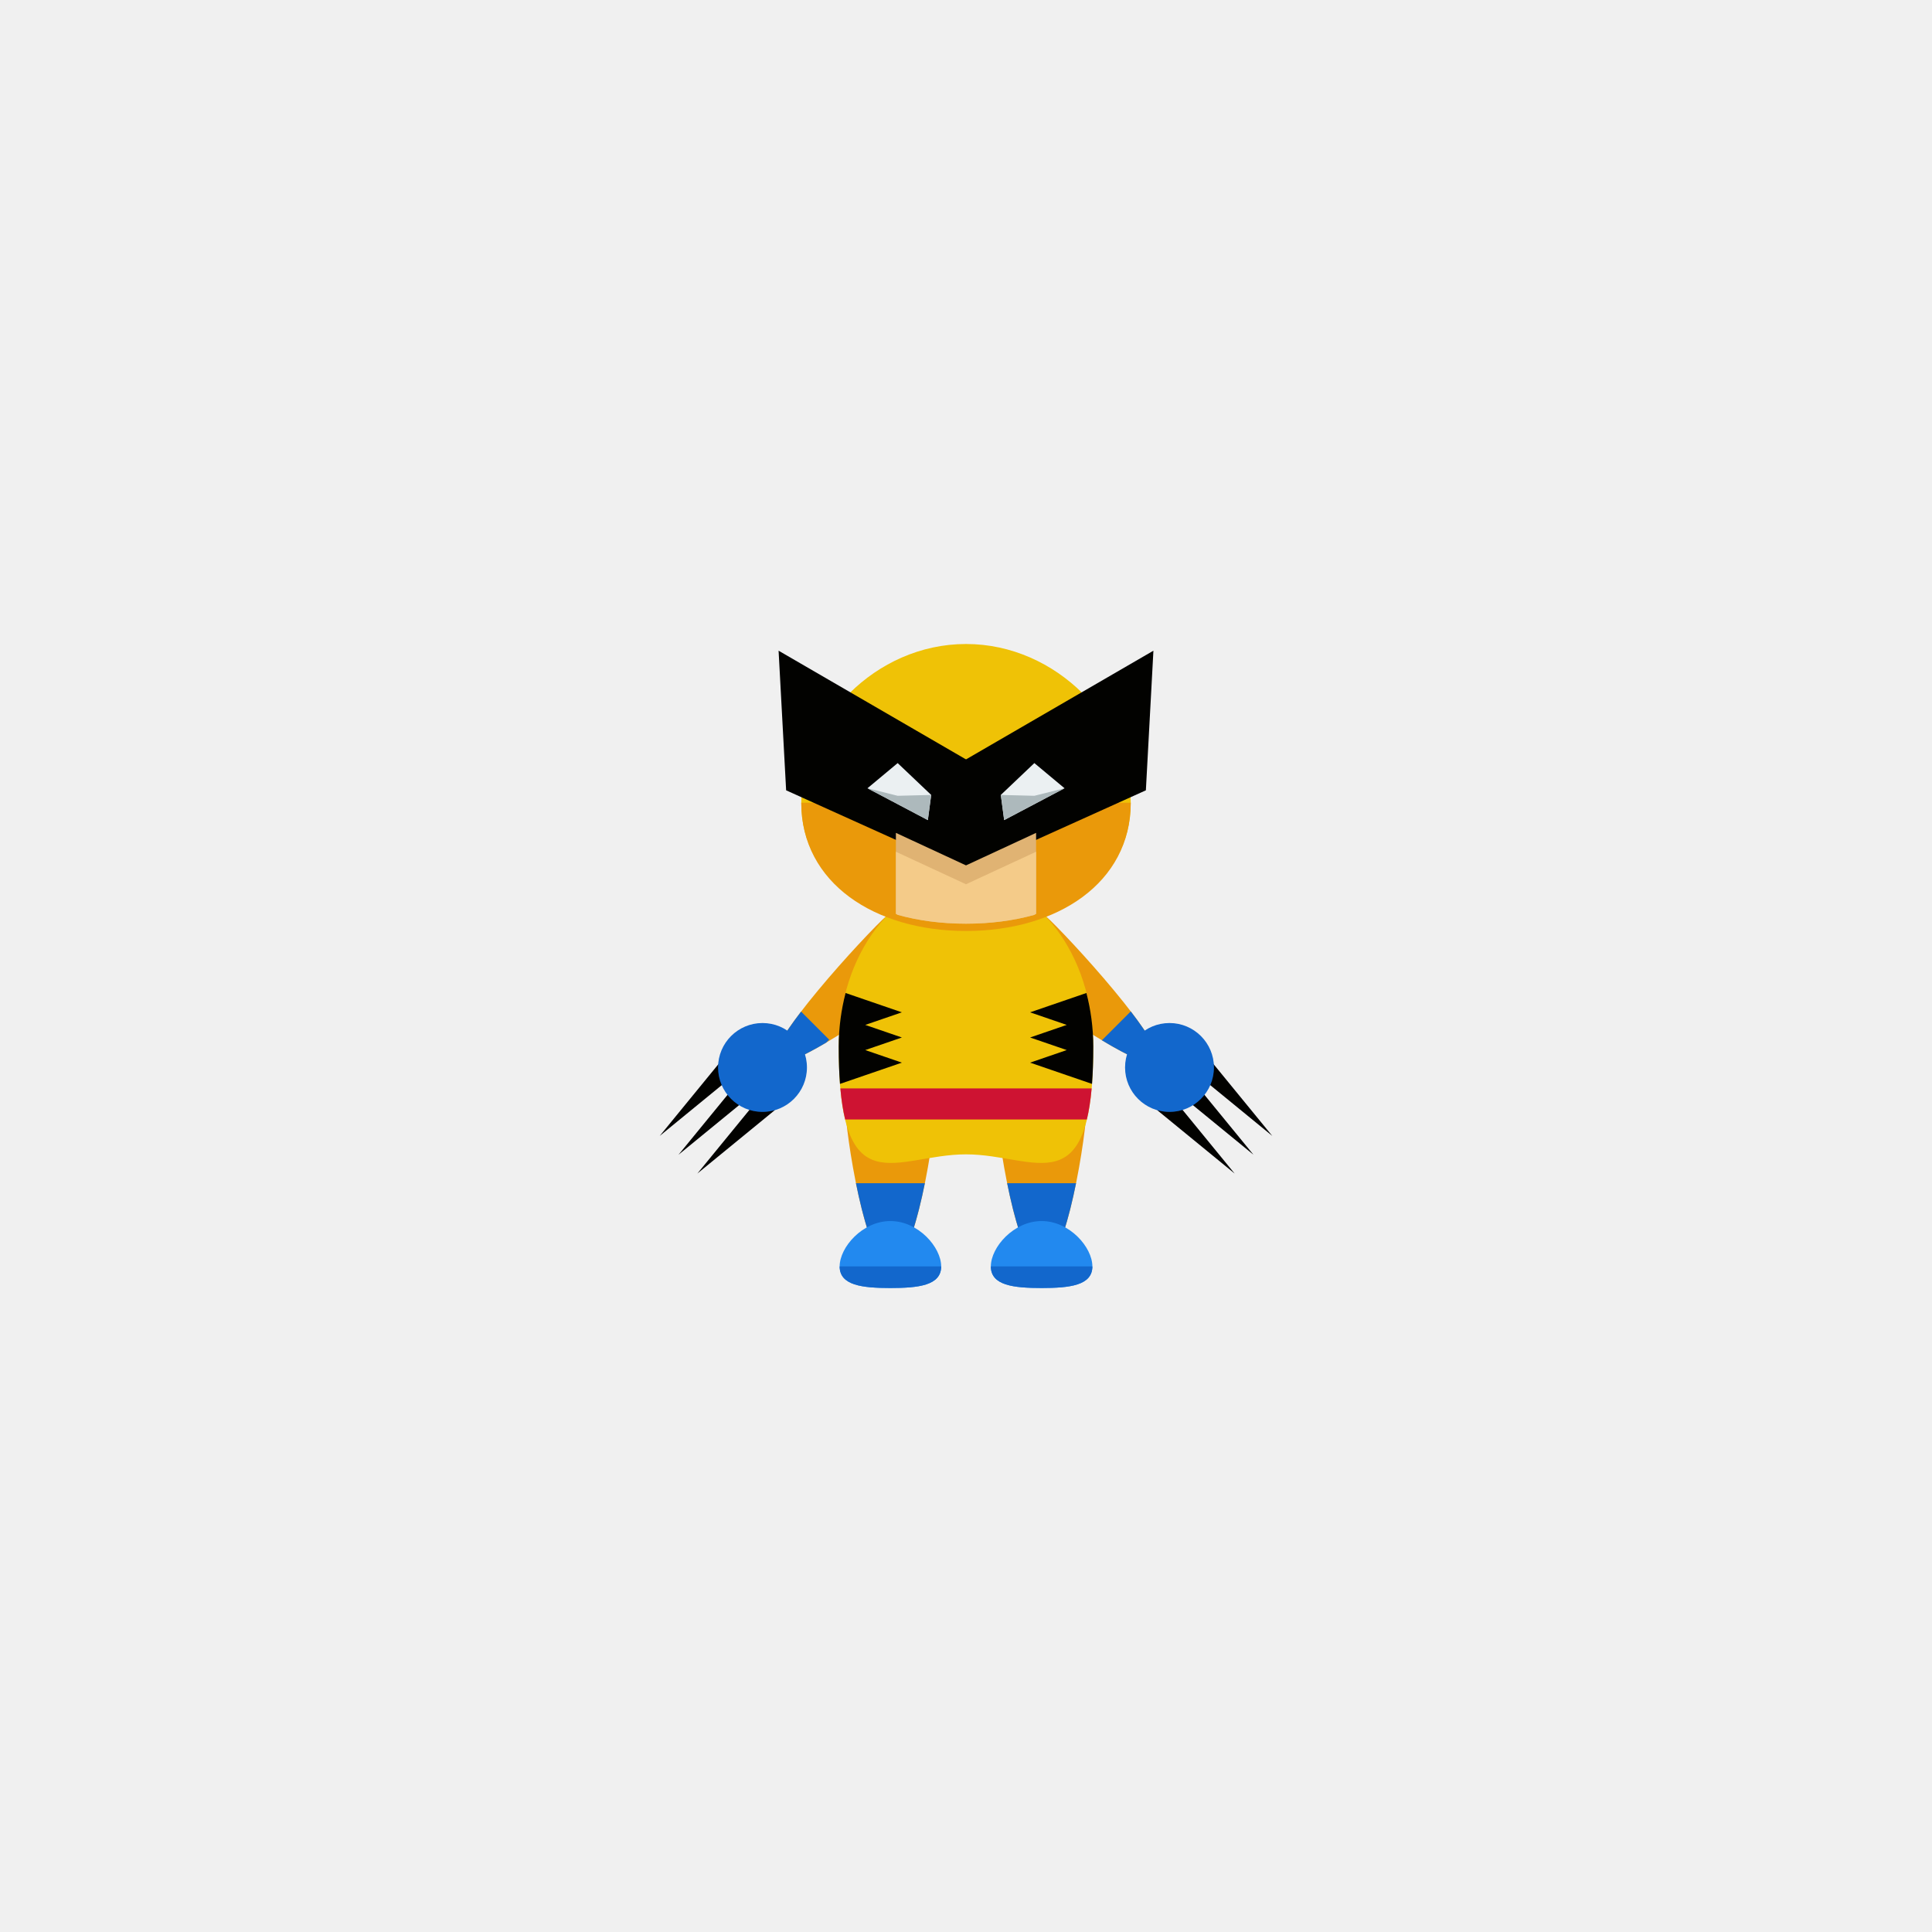
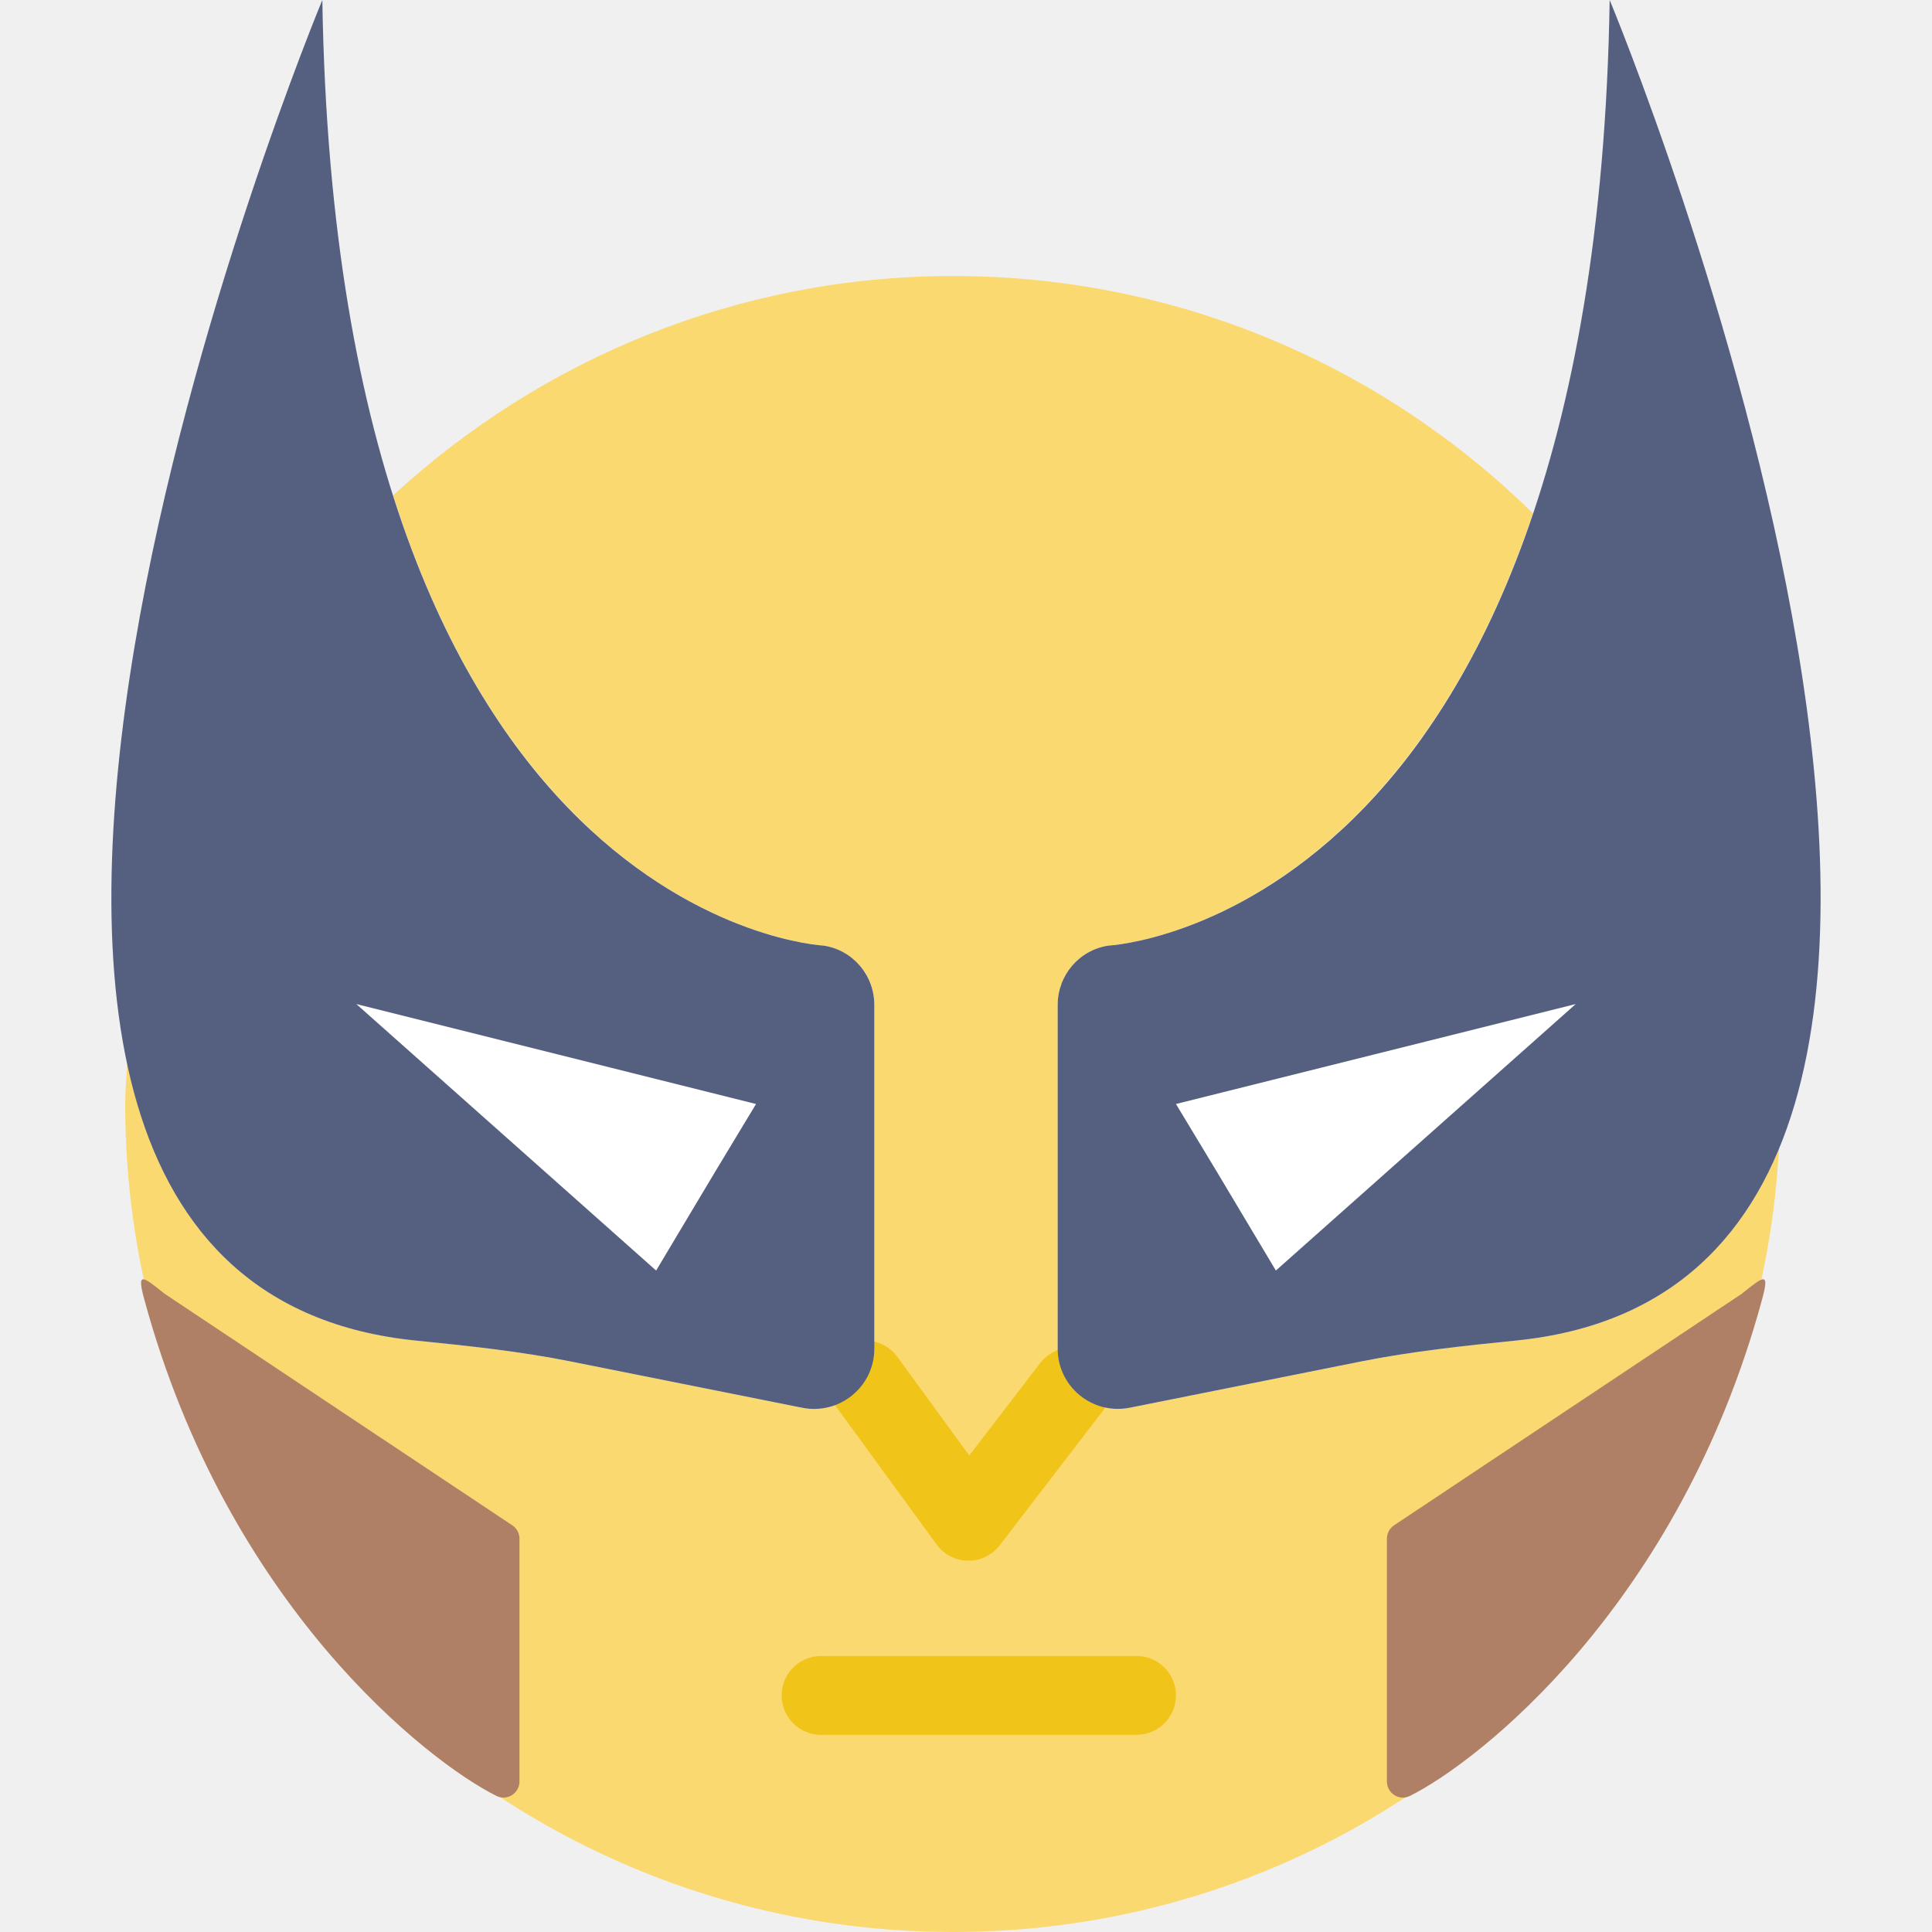
- <svg xmlns="http://www.w3.org/2000/svg" height="64px" width="64px" version="1.1" id="Layer_1" viewBox="-504.12 -504.12 1512.36 1512.36" xml:space="preserve" fill="#000000">
+ <svg xmlns="http://www.w3.org/2000/svg" version="1.1" id="Capa_1" viewBox="0 0 49 49" xml:space="preserve" width="64px" height="64px" fill="#000000">
  <g id="SVGRepo_bgCarrier" stroke-width="0" />
  <g id="SVGRepo_tracerCarrier" stroke-linecap="round" stroke-linejoin="round" />
  <g id="SVGRepo_iconCarrier">
    <g>
-       <path style="fill:#EA990A;" d="M241.073,203.768c10.027,11.28,3.663,33.304-14.218,49.223 c-17.881,15.896-114.018,85.024-124.062,73.767c-10.012-11.296,69.892-98.714,87.773-114.609 C208.431,196.254,231.046,192.496,241.073,203.768z" />
-       <path style="fill:#EA990A;" d="M263.05,203.768c-10.027,11.28-3.663,33.304,14.218,49.223 c17.881,15.896,114.018,85.024,124.062,73.767c10.012-11.296-69.892-98.714-87.773-114.609 C295.692,196.254,273.077,192.496,263.05,203.768z" />
-       <path style="fill:#EA990A;" d="M346.569,361.913c0,19.503-15.817,124.668-35.336,124.668c-19.495,0-35.304-105.173-35.304-124.668 c0-19.495,15.817-35.32,35.304-35.32C330.752,326.593,346.569,342.418,346.569,361.913z" />
-       <path style="fill:#EA990A;" d="M228.218,361.913c0,19.503-15.817,124.668-35.336,124.668c-19.495,0-35.304-105.173-35.304-124.668 c0-19.495,15.817-35.32,35.304-35.32C212.401,326.593,228.218,342.418,228.218,361.913z" />
+       <rect x="6.8" y="18.688" style="fill:#FFFFFF;" width="35.375" height="14.5" />
+       <path style="fill:#FBD971;" d="M38.453,34c-1.321,0.133-2.642,0.272-3.944,0.533l-5.856,1.171 c-0.945,0.189-1.828-0.534-1.828-1.498v-8.717c0-0.752,0.543-1.393,1.287-1.505c0,0,7.2-0.368,10.766-10.966 C35.089,9.299,29.903,7,24.175,7C18.69,7,13.712,9.12,9.971,12.564c3.509,11.045,10.917,11.419,10.917,11.419 c0.744,0.112,1.287,0.753,1.287,1.505v8.717c0,0.964-0.882,1.687-1.828,1.498l-5.856-1.171c-1.302-0.26-2.623-0.399-3.944-0.533 c-4.378-0.442-6.512-3.235-7.319-7.04C3.211,27.307,3.175,27.649,3.175,28c0,11.598,9.402,21,21,21 c11.216,0,20.351-8.8,20.943-19.868C44.015,31.798,41.947,33.647,38.453,34z" />
+       <path style="fill:#AF8066;" d="M35.175,39.025v6.155c0,0.302,0.312,0.503,0.583,0.369c1.727-0.859,6.825-4.821,8.935-12.602 c0.19-0.701,0.048-0.589-0.518-0.134l-8.826,5.878C35.24,38.767,35.175,38.892,35.175,39.025z" />
+       <path style="fill:#AF8066;" d="M13.175,39.025v6.155c0,0.302-0.312,0.503-0.583,0.369c-1.727-0.859-6.825-4.821-8.935-12.602 c-0.19-0.701-0.048-0.589,0.518-0.134l8.826,5.878C13.11,38.767,13.175,38.892,13.175,39.025z" />
+       <path style="fill:#F0C419;" d="M28.825,44h-8c-0.553,0-1-0.447-1-1s0.447-1,1-1h8c0.553,0,1,0.447,1,1S29.377,44,28.825,44z" />
+       <path style="fill:#F0C419;" d="M24.563,39.583c-0.004,0-0.008,0-0.012,0c-0.315-0.004-0.61-0.156-0.796-0.411l-2.612-3.583 c-0.326-0.446-0.228-1.071,0.219-1.396c0.446-0.327,1.072-0.228,1.396,0.219l1.825,2.502l1.799-2.344 c0.335-0.438,0.963-0.521,1.401-0.185c0.438,0.336,0.521,0.964,0.185,1.401l-2.612,3.405 C25.167,39.438,24.873,39.583,24.563,39.583z" />
+       <path style="fill:#556080;" d="M20.888,23.983c0,0-12.338-0.608-12.713-23.983c0,0-13.491,32.4,2.372,34 c1.321,0.133,2.642,0.272,3.944,0.533l5.856,1.171c0.945,0.189,1.828-0.534,1.828-1.498v-8.717 C22.175,24.736,21.633,24.095,20.888,23.983z M18.15,29.698l-1.509,2.526l-7.604-6.759L19.175,28L18.15,29.698z" />
+       <path style="fill:#556080;" d="M40.825,0C40.45,23.375,28.112,23.983,28.112,23.983c-0.744,0.112-1.287,0.753-1.287,1.505v8.717 c0,0.964,0.882,1.687,1.828,1.498l5.856-1.171c1.302-0.26,2.623-0.399,3.944-0.533C54.315,32.4,40.825,0,40.825,0z M32.359,32.224 l-1.509-2.526L29.825,28l10.139-2.535L32.359,32.224z" />
    </g>
-     <path style="fill:#EFC206;" d="M351.705,315.242c0,126.33-44.599,84.259-99.643,84.259c-55.028,0-99.643,42.071-99.643-84.259 c0-72.231,44.631-130.781,99.643-130.781C307.09,184.47,351.705,243.019,351.705,315.242z" />
-     <g>
-       <path style="fill:#1267CC;" d="M165.904,422.085c5.506,27.301,13.32,54.705,22.166,62.354h9.602 c8.862-7.648,16.691-35.052,22.189-62.354H165.904z" />
-       <path style="fill:#1267CC;" d="M284.262,422.085c5.506,27.301,13.32,54.705,22.166,62.354h9.602 c8.869-7.648,16.691-35.052,22.181-62.354H284.262z" />
-     </g>
-     <path style="fill:#2289EF;" d="M232.629,487.219c0,14.935-17.802,16.904-39.739,16.904s-39.739-1.961-39.739-16.904 c0-14.943,17.802-35.509,39.739-35.509S232.629,472.277,232.629,487.219z" />
-     <path style="fill:#1267CC;" d="M232.629,487.219c0,14.935-17.802,16.904-39.739,16.904s-39.739-1.961-39.739-16.904" />
-     <path style="fill:#2289EF;" d="M350.988,487.219c0,14.935-17.802,16.904-39.739,16.904s-39.739-1.961-39.739-16.904 c0-14.943,17.802-35.509,39.739-35.509S350.988,472.277,350.988,487.219z" />
-     <path style="fill:#1267CC;" d="M350.988,487.219c0,14.935-17.802,16.904-39.739,16.904s-39.739-1.961-39.739-16.904" />
-     <path style="fill:#EFC206;" d="M381.015,124.258c0,63.008-57.738,94.681-128.937,94.681c-71.215,0-128.969-31.673-128.969-94.681 C123.108,61.235,180.862,0,252.077,0C323.277,0,381.015,61.235,381.015,124.258z" />
-     <path style="fill:#EA990A;" d="M381.015,124.258c0,63.008-57.738,100.391-128.937,100.391c-71.215,0-128.969-37.384-128.969-100.391 " />
-     <g>
-       <polygon style="fill:#020200;" points="253.046,178.538 253.046,90.908 105.354,5.246 111.262,114.538 " />
-       <polygon style="fill:#020200;" points="251.077,178.538 251.077,90.908 398.769,5.246 392.862,114.538 " />
-     </g>
-     <g>
-       <path style="fill:#1267CC;" d="M122.982,287.744c-14.36,18.723-24.08,34.627-20.181,39.014c3.82,4.285,20.141-3.096,39.849-14.738 l2.308-2.308L122.982,287.744z" />
-       <path style="fill:#1267CC;" d="M358.432,310.209c21.063,12.674,38.88,21.063,42.89,16.557c3.907-4.403-5.876-20.378-20.291-39.156 L358.432,310.209z" />
-     </g>
-     <path style="fill:#CE1332;" d="M157.46,372.185h189.204c1.646-6.774,2.907-14.785,3.757-24.292H153.71 C154.553,357.4,155.813,365.41,157.46,372.185z" />
-     <path style="fill:#E0B373;" d="M197.183,147.85v63.354l1.481,0.851c16.289,4.537,34.336,6.884,53.413,6.884 c19.046,0,37.085-2.347,53.366-6.869l1.489-0.866V147.85l-54.871,25.442L197.183,147.85z" />
-     <path style="fill:#F4CB89;" d="M197.183,162.619v48.585l1.481,0.851c16.289,4.537,34.336,6.884,53.413,6.884 c19.046,0,37.085-2.347,53.366-6.869l1.489-0.866v-48.585l-54.879,25.442L197.183,162.619z" />
-     <polygon style="fill:#EBF0F2;" points="222.192,137.846 174.931,112.916 198.561,93.223 224.815,118.154 " />
-     <polygon style="fill:#ADB9BC;" points="222.192,137.846 174.931,112.916 198.561,118.823 224.815,118.154 " />
-     <polygon style="fill:#EBF0F2;" points="281.931,137.846 329.192,112.916 305.562,93.223 279.308,118.154 " />
-     <polygon style="fill:#ADB9BC;" points="281.931,137.846 329.192,112.916 305.562,118.823 279.308,118.154 " />
-     <g>
-       <path style="fill:#020200;" d="M157.783,273.187c-3.434,13.217-5.372,27.325-5.372,42.063c0,10.949,0.354,20.543,1,29.097 l48.451-16.636l-28.672-9.846l28.672-9.846l-28.672-9.846l28.672-9.846L157.783,273.187z" />
-       <path style="fill:#020200;" d="M350.704,344.348c0.646-8.554,1-18.156,1-29.097c0-14.738-1.938-28.845-5.372-42.063l-44.087,15.139 l28.664,9.846l-28.664,9.846l28.664,9.846l-28.664,9.846L350.704,344.348z" />
-       <polygon style="fill:#020200;" points="61.818,324.545 72.814,324.545 72.814,335.541 12.296,385.079 " />
-       <polygon style="fill:#020200;" points="76.556,339.275 87.552,339.275 87.536,350.271 27.018,399.801 " />
-       <polygon style="fill:#020200;" points="91.278,354.005 102.274,354.005 102.274,365.001 41.756,414.539 " />
-     </g>
-     <circle style="fill:#1267CC;" cx="92.759" cy="331.492" r="34.792" />
-     <g>
-       <polygon style="fill:#020200;" points="442.305,324.545 431.309,324.545 431.309,335.541 491.827,385.079 " />
-       <polygon style="fill:#020200;" points="427.567,339.275 416.571,339.275 416.587,350.271 477.105,399.801 " />
-       <polygon style="fill:#020200;" points="412.845,354.005 401.849,354.005 401.849,365.001 462.368,414.539 " />
-     </g>
-     <circle style="fill:#1267CC;" cx="411.364" cy="331.492" r="34.792" />
  </g>
</svg>
